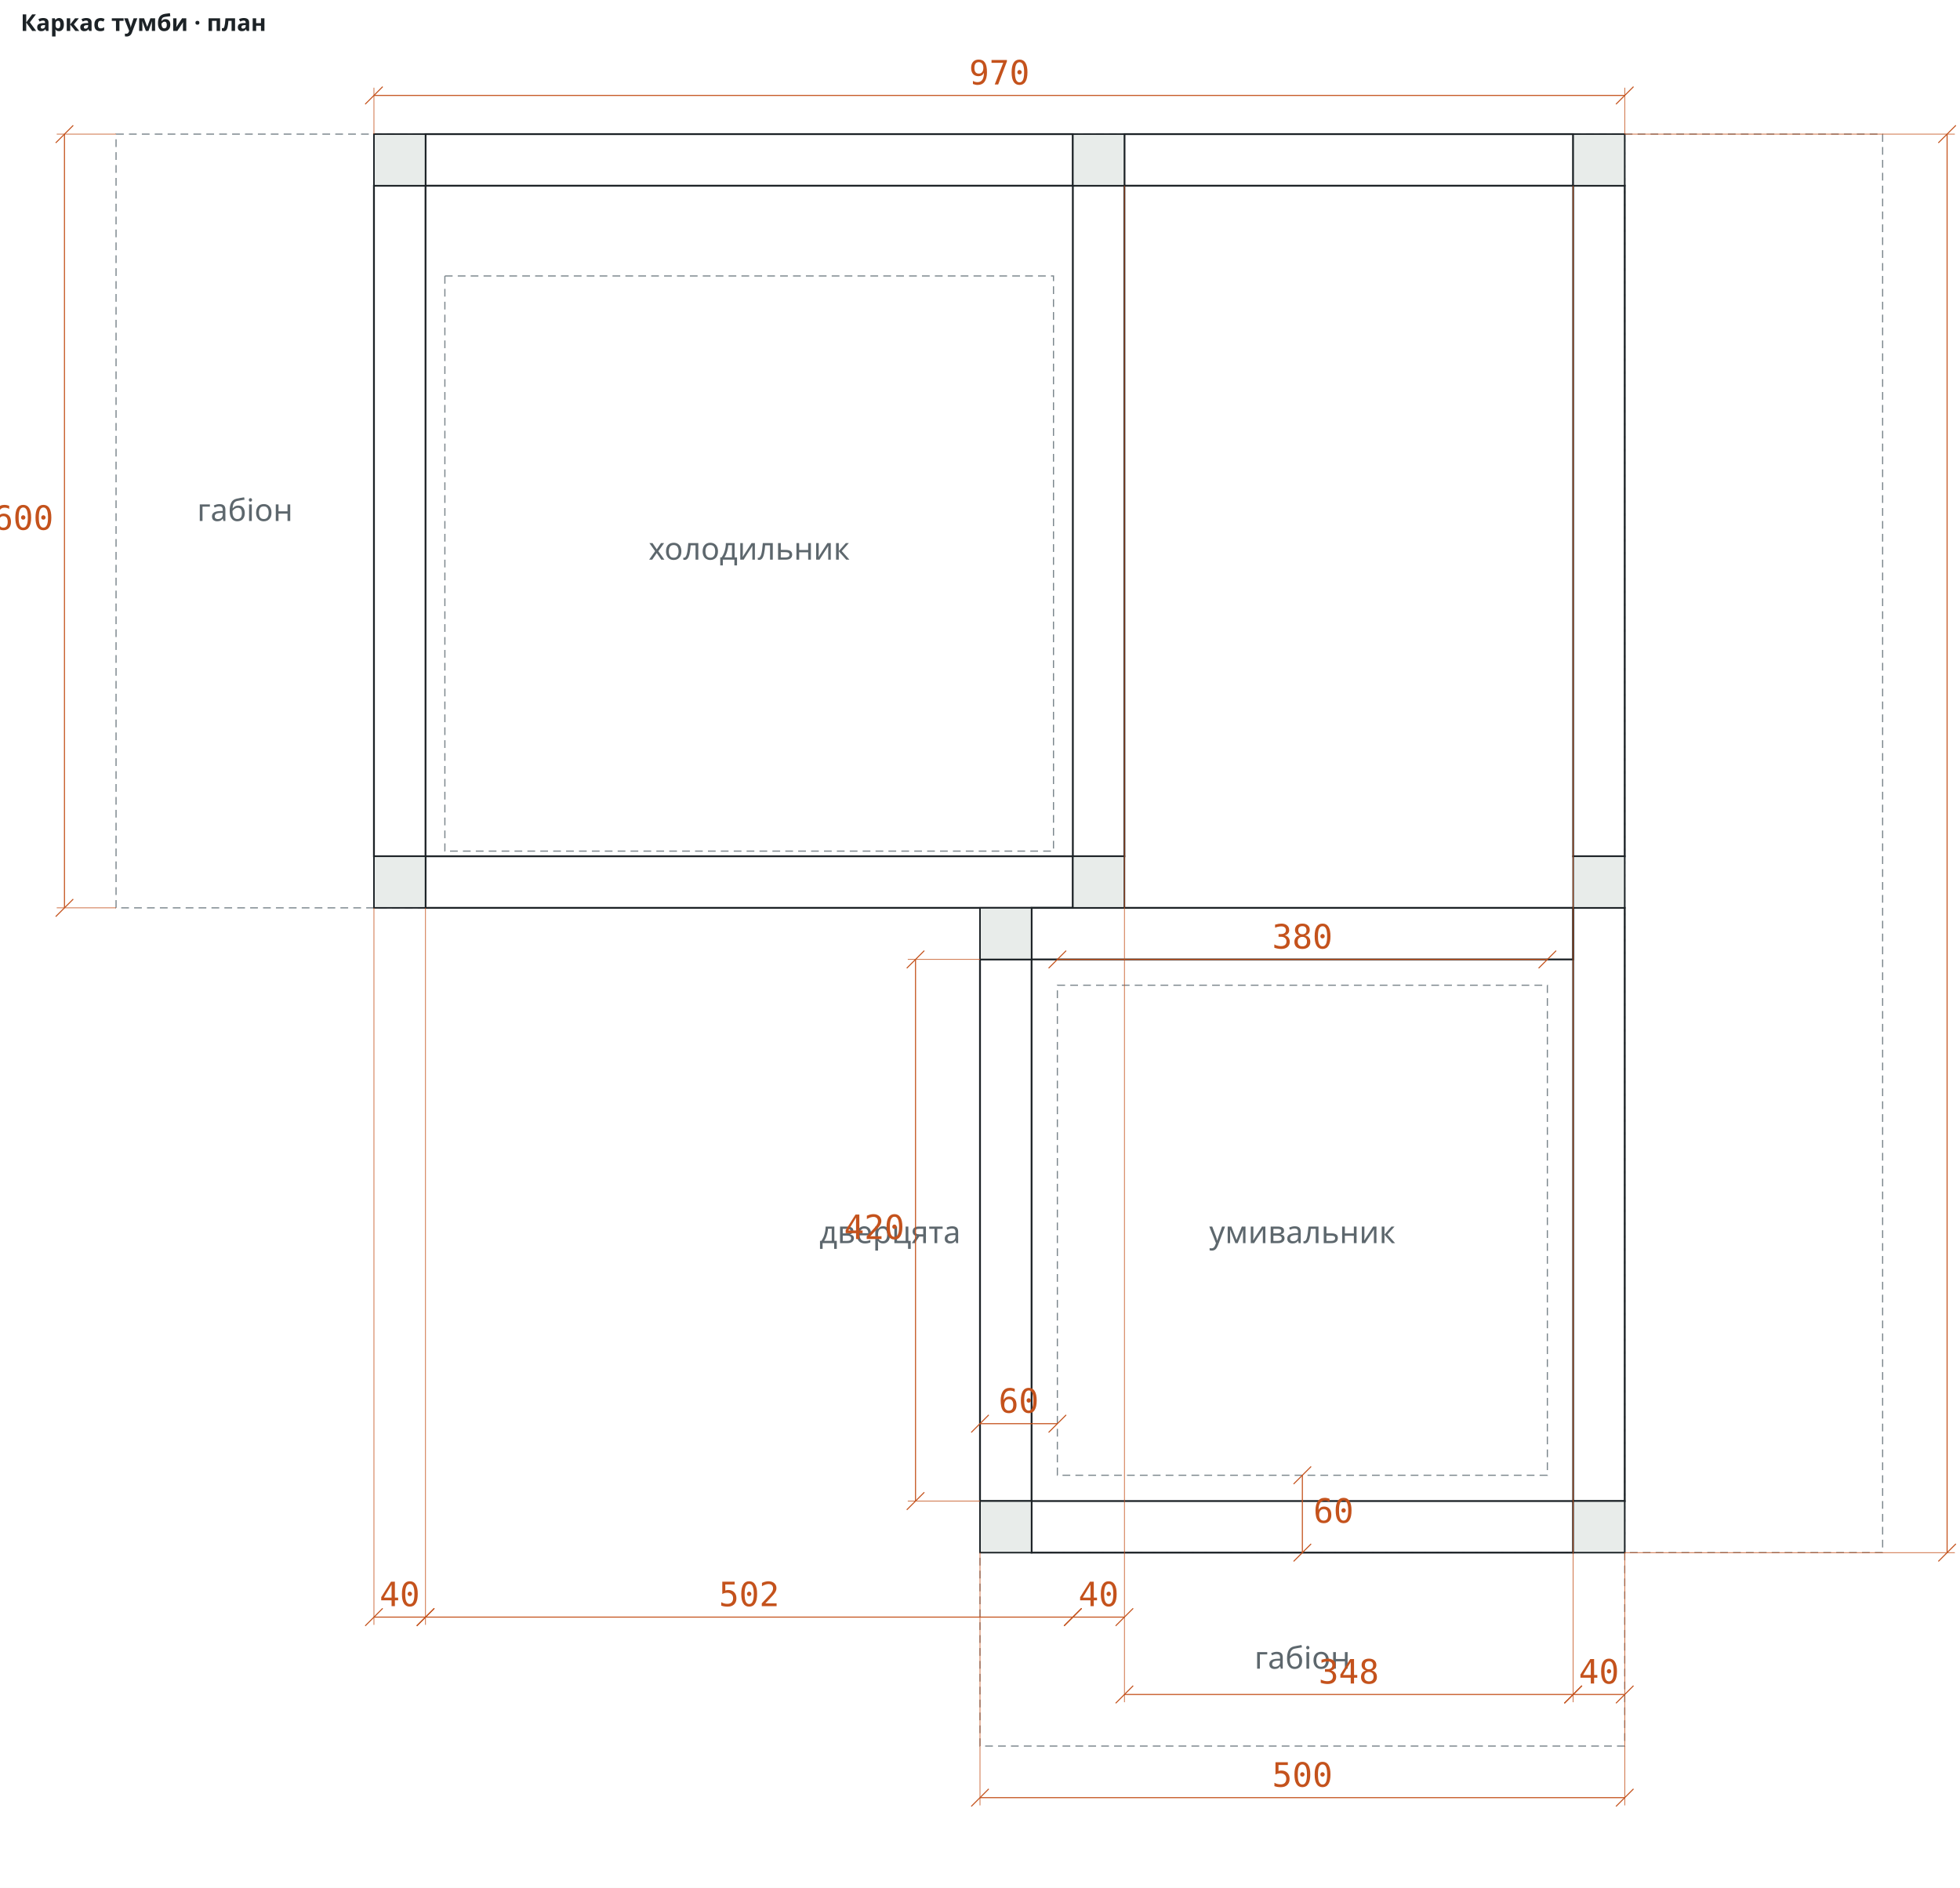
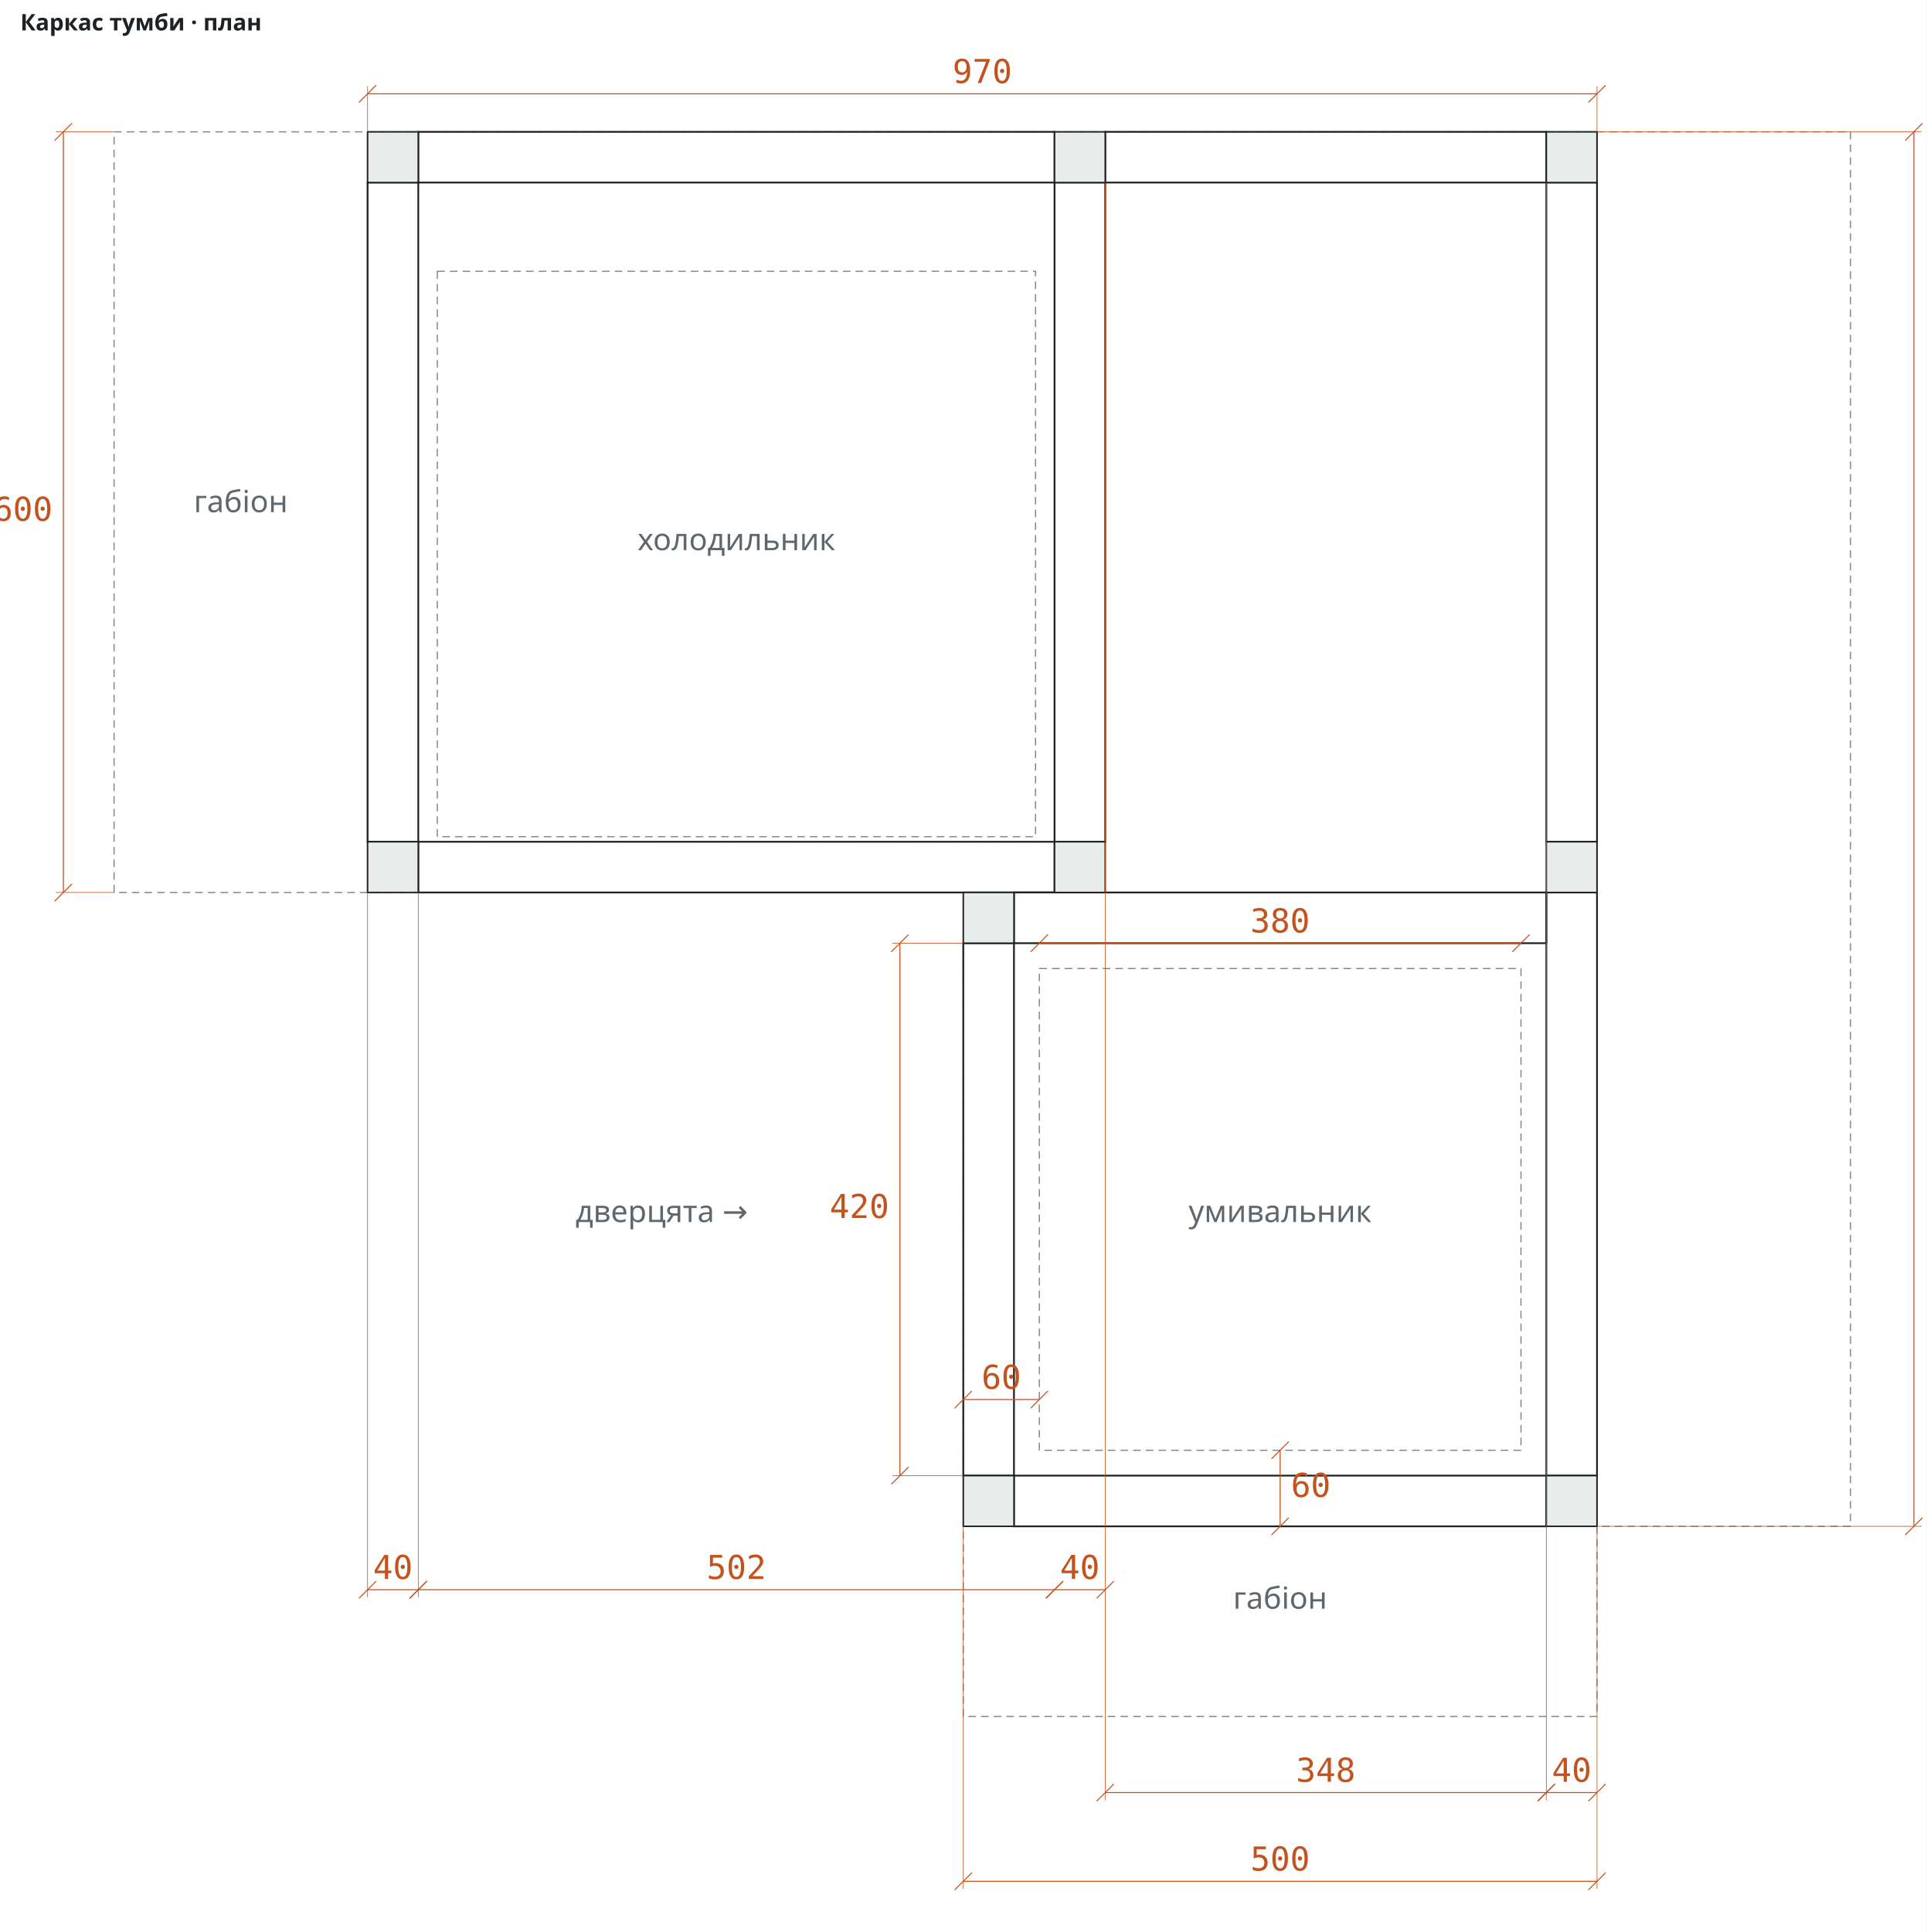
- <svg xmlns="http://www.w3.org/2000/svg" viewBox="0 0 1520 1464" width="1520" height="1464">
+ <svg xmlns="http://www.w3.org/2000/svg" viewBox="0 0 1520 1524" width="1520" height="1524">
  <style>.ol{fill:none;stroke:#1c2226;stroke-width:1.4}.thin{stroke-width:.8}.hid{fill:none;stroke:#7b868c;stroke-width:.9;stroke-dasharray:6 4}.cl{stroke:#7b868c;stroke-width:.7;stroke-dasharray:14 3 2 3}.brick{fill:#efe3d0;stroke:none}.stone{fill:#e3e1dc;stroke:#7b868c;stroke-width:.6}.fill{fill:#e8ecea;stroke:#1c2226;stroke-width:1.2}.dim{stroke:#c4521c;stroke-width:.8}.ext{stroke:#c4521c;stroke-width:.5}.lead{stroke:#5d676d;stroke-width:.7}.dt{fill:#c4521c;font:500 15px "IBM Plex Mono",Consolas,monospace}.note{fill:#5d676d;font:14px "IBM Plex Sans",Segoe UI,sans-serif}.lt{fill:#1c2226;font:13px "IBM Plex Sans",Segoe UI,sans-serif}.bub{fill:#fff;stroke:#1c2226;stroke-width:1}.bt{fill:#1c2226;font:600 13px "IBM Plex Mono",Consolas,monospace}.ttl{fill:#1c2226;font:600 18px "IBM Plex Sans",Segoe UI,sans-serif}</style>
  <rect width="100%" height="100%" fill="#ffffff" />
  <text class="ttl" x="16" y="24">Каркас тумби · план</text>
  <g transform="translate(0 34)">
    <polygon class="hid" points="290.0,70.0 1260.0,70.0 1260.0,1170.0 760.0,1170.0 760.0,670.0 290.0,670.0" />
    <rect class="hid" x="90.0" y="70.0" width="200.0" height="600.0" />
    <text class="note" x="190.0" y="370.0" text-anchor="middle" style="font-size:24px">габіон</text>
    <rect class="hid" x="1260.0" y="70.0" width="200.0" height="1100.0" />
    <rect class="hid" x="760.0" y="1170.0" width="500.0" height="150.0" />
-     <text class="note" x="1010.0" y="1260.0" text-anchor="middle" style="font-size:24px">габіон</text>
+     <text class="note" x="1010.0" y="1235.0" text-anchor="middle" style="font-size:24px">габіон</text>
    <rect class="ol" x="330.0" y="70.0" width="502.0" height="40.0" />
    <rect class="ol" x="872.0" y="70.0" width="348.0" height="40.0" />
    <rect class="ol" x="290.0" y="110.0" width="40.0" height="520.0" />
    <rect class="ol" x="832.0" y="110.0" width="40.0" height="520.0" />
    <rect class="ol" x="330.0" y="630.0" width="502.0" height="40.0" />
    <rect class="ol" x="1220.0" y="110.0" width="40.0" height="520.0" />
    <rect class="ol" x="1220.0" y="670.0" width="40.0" height="460.0" />
    <rect class="ol" x="800.0" y="1130.0" width="420.0" height="40.0" />
    <rect class="ol" x="760.0" y="710.0" width="40.0" height="420.0" />
    <rect class="ol" x="800.0" y="670.0" width="420.0" height="40.0" />
    <rect class="fill" x="290.0" y="70.0" width="40.0" height="40.0" />
    <rect class="fill" x="290.0" y="630.0" width="40.0" height="40.0" />
    <rect class="fill" x="832.0" y="70.0" width="40.0" height="40.0" />
    <rect class="fill" x="832.0" y="630.0" width="40.0" height="40.0" />
    <rect class="fill" x="1220.0" y="70.0" width="40.0" height="40.0" />
    <rect class="fill" x="1220.0" y="630.0" width="40.0" height="40.0" />
    <rect class="fill" x="1220.0" y="1130.0" width="40.0" height="40.0" />
    <rect class="fill" x="760.0" y="1130.0" width="40.0" height="40.0" />
    <rect class="fill" x="760.0" y="670.0" width="40.0" height="40.0" />
    <rect class="hid" x="345.0" y="180.0" width="472.0" height="446.0" />
    <text class="note" x="581.0" y="400.0" text-anchor="middle" style="font-size:24px">холодильник</text>
    <rect class="hid" x="820.0" y="730.0" width="380.0" height="380.0" />
    <text class="note" x="1010.0" y="930.0" text-anchor="middle" style="font-size:24px">умивальник</text>
-     <text class="note" x="745.0" y="930.0" text-anchor="end" style="font-size:24px">дверцята</text>
+     <text class="note" x="590.0" y="930.0" text-anchor="end" style="font-size:24px">дверцята →</text>
    <line class="ext" x1="290.0" y1="70.0" x2="290.0" y2="34.0" />
    <line class="ext" x1="1260.0" y1="70.0" x2="1260.0" y2="34.0" />
    <line class="dim" x1="290.0" y1="40.0" x2="1260.0" y2="40.0" />
    <line class="dim" x1="283.2" y1="46.8" x2="296.8" y2="33.2" />
    <line class="dim" x1="1253.2" y1="46.8" x2="1266.8" y2="33.2" />
    <text class="dt" x="775.0" y="31.5" text-anchor="middle" style="font-size:26px">970</text>
    <line class="ext" x1="290.0" y1="670.0" x2="290.0" y2="1226.0" />
    <line class="ext" x1="330.0" y1="670.0" x2="330.0" y2="1226.0" />
    <line class="dim" x1="290.0" y1="1220.0" x2="330.0" y2="1220.0" />
    <line class="dim" x1="283.2" y1="1226.8" x2="296.8" y2="1213.2" />
    <line class="dim" x1="323.2" y1="1226.8" x2="336.8" y2="1213.2" />
    <text class="dt" x="310.0" y="1211.5" text-anchor="middle" style="font-size:26px">40</text>
    <line class="dim" x1="330.0" y1="1220.0" x2="832.0" y2="1220.0" />
    <line class="dim" x1="323.2" y1="1226.8" x2="336.8" y2="1213.2" />
    <line class="dim" x1="825.2" y1="1226.8" x2="838.8" y2="1213.2" />
    <text class="dt" x="581.0" y="1211.5" text-anchor="middle" style="font-size:26px">502</text>
    <line class="dim" x1="832.0" y1="1220.0" x2="872.0" y2="1220.0" />
    <line class="dim" x1="825.2" y1="1226.8" x2="838.8" y2="1213.2" />
    <line class="dim" x1="865.2" y1="1226.8" x2="878.8" y2="1213.2" />
    <text class="dt" x="852.0" y="1211.5" text-anchor="middle" style="font-size:26px">40</text>
-     <line class="ext" x1="872.0" y1="110.0" x2="872.0" y2="1286.0" />
-     <line class="ext" x1="1220.0" y1="110.0" x2="1220.0" y2="1286.0" />
-     <line class="dim" x1="872.0" y1="1280.0" x2="1220.0" y2="1280.0" />
-     <line class="dim" x1="865.2" y1="1286.8" x2="878.8" y2="1273.2" />
-     <line class="dim" x1="1213.2" y1="1286.8" x2="1226.8" y2="1273.2" />
-     <text class="dt" x="1046.0" y="1271.5" text-anchor="middle" style="font-size:26px">348</text>
-     <line class="dim" x1="1220.0" y1="1280.0" x2="1260.0" y2="1280.0" />
-     <line class="dim" x1="1213.2" y1="1286.8" x2="1226.8" y2="1273.2" />
-     <line class="dim" x1="1253.2" y1="1286.8" x2="1266.8" y2="1273.2" />
-     <text class="dt" x="1240.0" y="1271.5" text-anchor="middle" style="font-size:26px">40</text>
-     <line class="ext" x1="760.0" y1="1170.0" x2="760.0" y2="1366.0" />
-     <line class="ext" x1="1260.0" y1="1170.0" x2="1260.0" y2="1366.0" />
-     <line class="dim" x1="760.0" y1="1360.0" x2="1260.0" y2="1360.0" />
-     <line class="dim" x1="753.2" y1="1366.8" x2="766.8" y2="1353.2" />
-     <line class="dim" x1="1253.2" y1="1366.8" x2="1266.8" y2="1353.2" />
-     <text class="dt" x="1010.0" y="1351.5" text-anchor="middle" style="font-size:26px">500</text>
+     <line class="ext" x1="872.0" y1="110.0" x2="872.0" y2="1386.0" />
+     <line class="ext" x1="1220.0" y1="110.0" x2="1220.0" y2="1386.0" />
+     <line class="dim" x1="872.0" y1="1380.0" x2="1220.0" y2="1380.0" />
+     <line class="dim" x1="865.2" y1="1386.8" x2="878.8" y2="1373.2" />
+     <line class="dim" x1="1213.2" y1="1386.8" x2="1226.8" y2="1373.2" />
+     <text class="dt" x="1046.0" y="1371.5" text-anchor="middle" style="font-size:26px">348</text>
+     <line class="dim" x1="1220.0" y1="1380.0" x2="1260.0" y2="1380.0" />
+     <line class="dim" x1="1213.2" y1="1386.8" x2="1226.8" y2="1373.2" />
+     <line class="dim" x1="1253.2" y1="1386.8" x2="1266.8" y2="1373.2" />
+     <text class="dt" x="1240.0" y="1371.5" text-anchor="middle" style="font-size:26px">40</text>
+     <line class="ext" x1="760.0" y1="1170.0" x2="760.0" y2="1456.0" />
+     <line class="ext" x1="1260.0" y1="1170.0" x2="1260.0" y2="1456.0" />
+     <line class="dim" x1="760.0" y1="1450.0" x2="1260.0" y2="1450.0" />
+     <line class="dim" x1="753.2" y1="1456.8" x2="766.8" y2="1443.2" />
+     <line class="dim" x1="1253.2" y1="1456.8" x2="1266.8" y2="1443.2" />
+     <text class="dt" x="1010.0" y="1441.5" text-anchor="middle" style="font-size:26px">500</text>
    <line class="ext" x1="90.0" y1="70.0" x2="44.0" y2="70.0" />
    <line class="ext" x1="90.0" y1="670.0" x2="44.0" y2="670.0" />
    <line class="dim" x1="50.0" y1="70.0" x2="50.0" y2="670.0" />
    <line class="dim" x1="43.2" y1="76.8" x2="56.8" y2="63.2" />
    <line class="dim" x1="43.2" y1="676.8" x2="56.8" y2="663.2" />
    <text class="dt" x="41.5" y="376.8" text-anchor="end" style="font-size:26px">600</text>
    <line class="ext" x1="1260.0" y1="70.0" x2="1516.0" y2="70.0" />
    <line class="ext" x1="1260.0" y1="1170.0" x2="1516.0" y2="1170.0" />
    <line class="dim" x1="1510.0" y1="70.0" x2="1510.0" y2="1170.0" />
    <line class="dim" x1="1503.2" y1="76.8" x2="1516.8" y2="63.2" />
    <line class="dim" x1="1503.2" y1="1176.8" x2="1516.8" y2="1163.2" />
    <text class="dt" x="1518.5" y="626.8" text-anchor="start" style="font-size:26px">1100</text>
    <line class="ext" x1="760.0" y1="710.0" x2="704.0" y2="710.0" />
    <line class="ext" x1="760.0" y1="1130.0" x2="704.0" y2="1130.0" />
    <line class="dim" x1="710.0" y1="710.0" x2="710.0" y2="1130.0" />
    <line class="dim" x1="703.2" y1="716.8" x2="716.8" y2="703.2" />
    <line class="dim" x1="703.2" y1="1136.8" x2="716.8" y2="1123.2" />
    <text class="dt" x="701.5" y="926.8" text-anchor="end" style="font-size:26px">420</text>
    <line class="dim" x1="760.0" y1="1070.0" x2="820.0" y2="1070.0" />
    <line class="dim" x1="753.2" y1="1076.8" x2="766.8" y2="1063.2" />
    <line class="dim" x1="813.2" y1="1076.8" x2="826.8" y2="1063.2" />
    <text class="dt" x="790.0" y="1061.5" text-anchor="middle" style="font-size:26px">60</text>
    <line class="dim" x1="1010.0" y1="1110.0" x2="1010.0" y2="1170.0" />
    <line class="dim" x1="1003.2" y1="1116.8" x2="1016.8" y2="1103.2" />
    <line class="dim" x1="1003.2" y1="1176.8" x2="1016.8" y2="1163.2" />
    <text class="dt" x="1018.5" y="1146.8" text-anchor="start" style="font-size:26px">60</text>
    <line class="dim" x1="820.0" y1="710.0" x2="1200.0" y2="710.0" />
    <line class="dim" x1="813.2" y1="716.8" x2="826.8" y2="703.2" />
    <line class="dim" x1="1193.2" y1="716.8" x2="1206.8" y2="703.2" />
    <text class="dt" x="1010.0" y="701.5" text-anchor="middle" style="font-size:26px">380</text>
  </g>
</svg>
